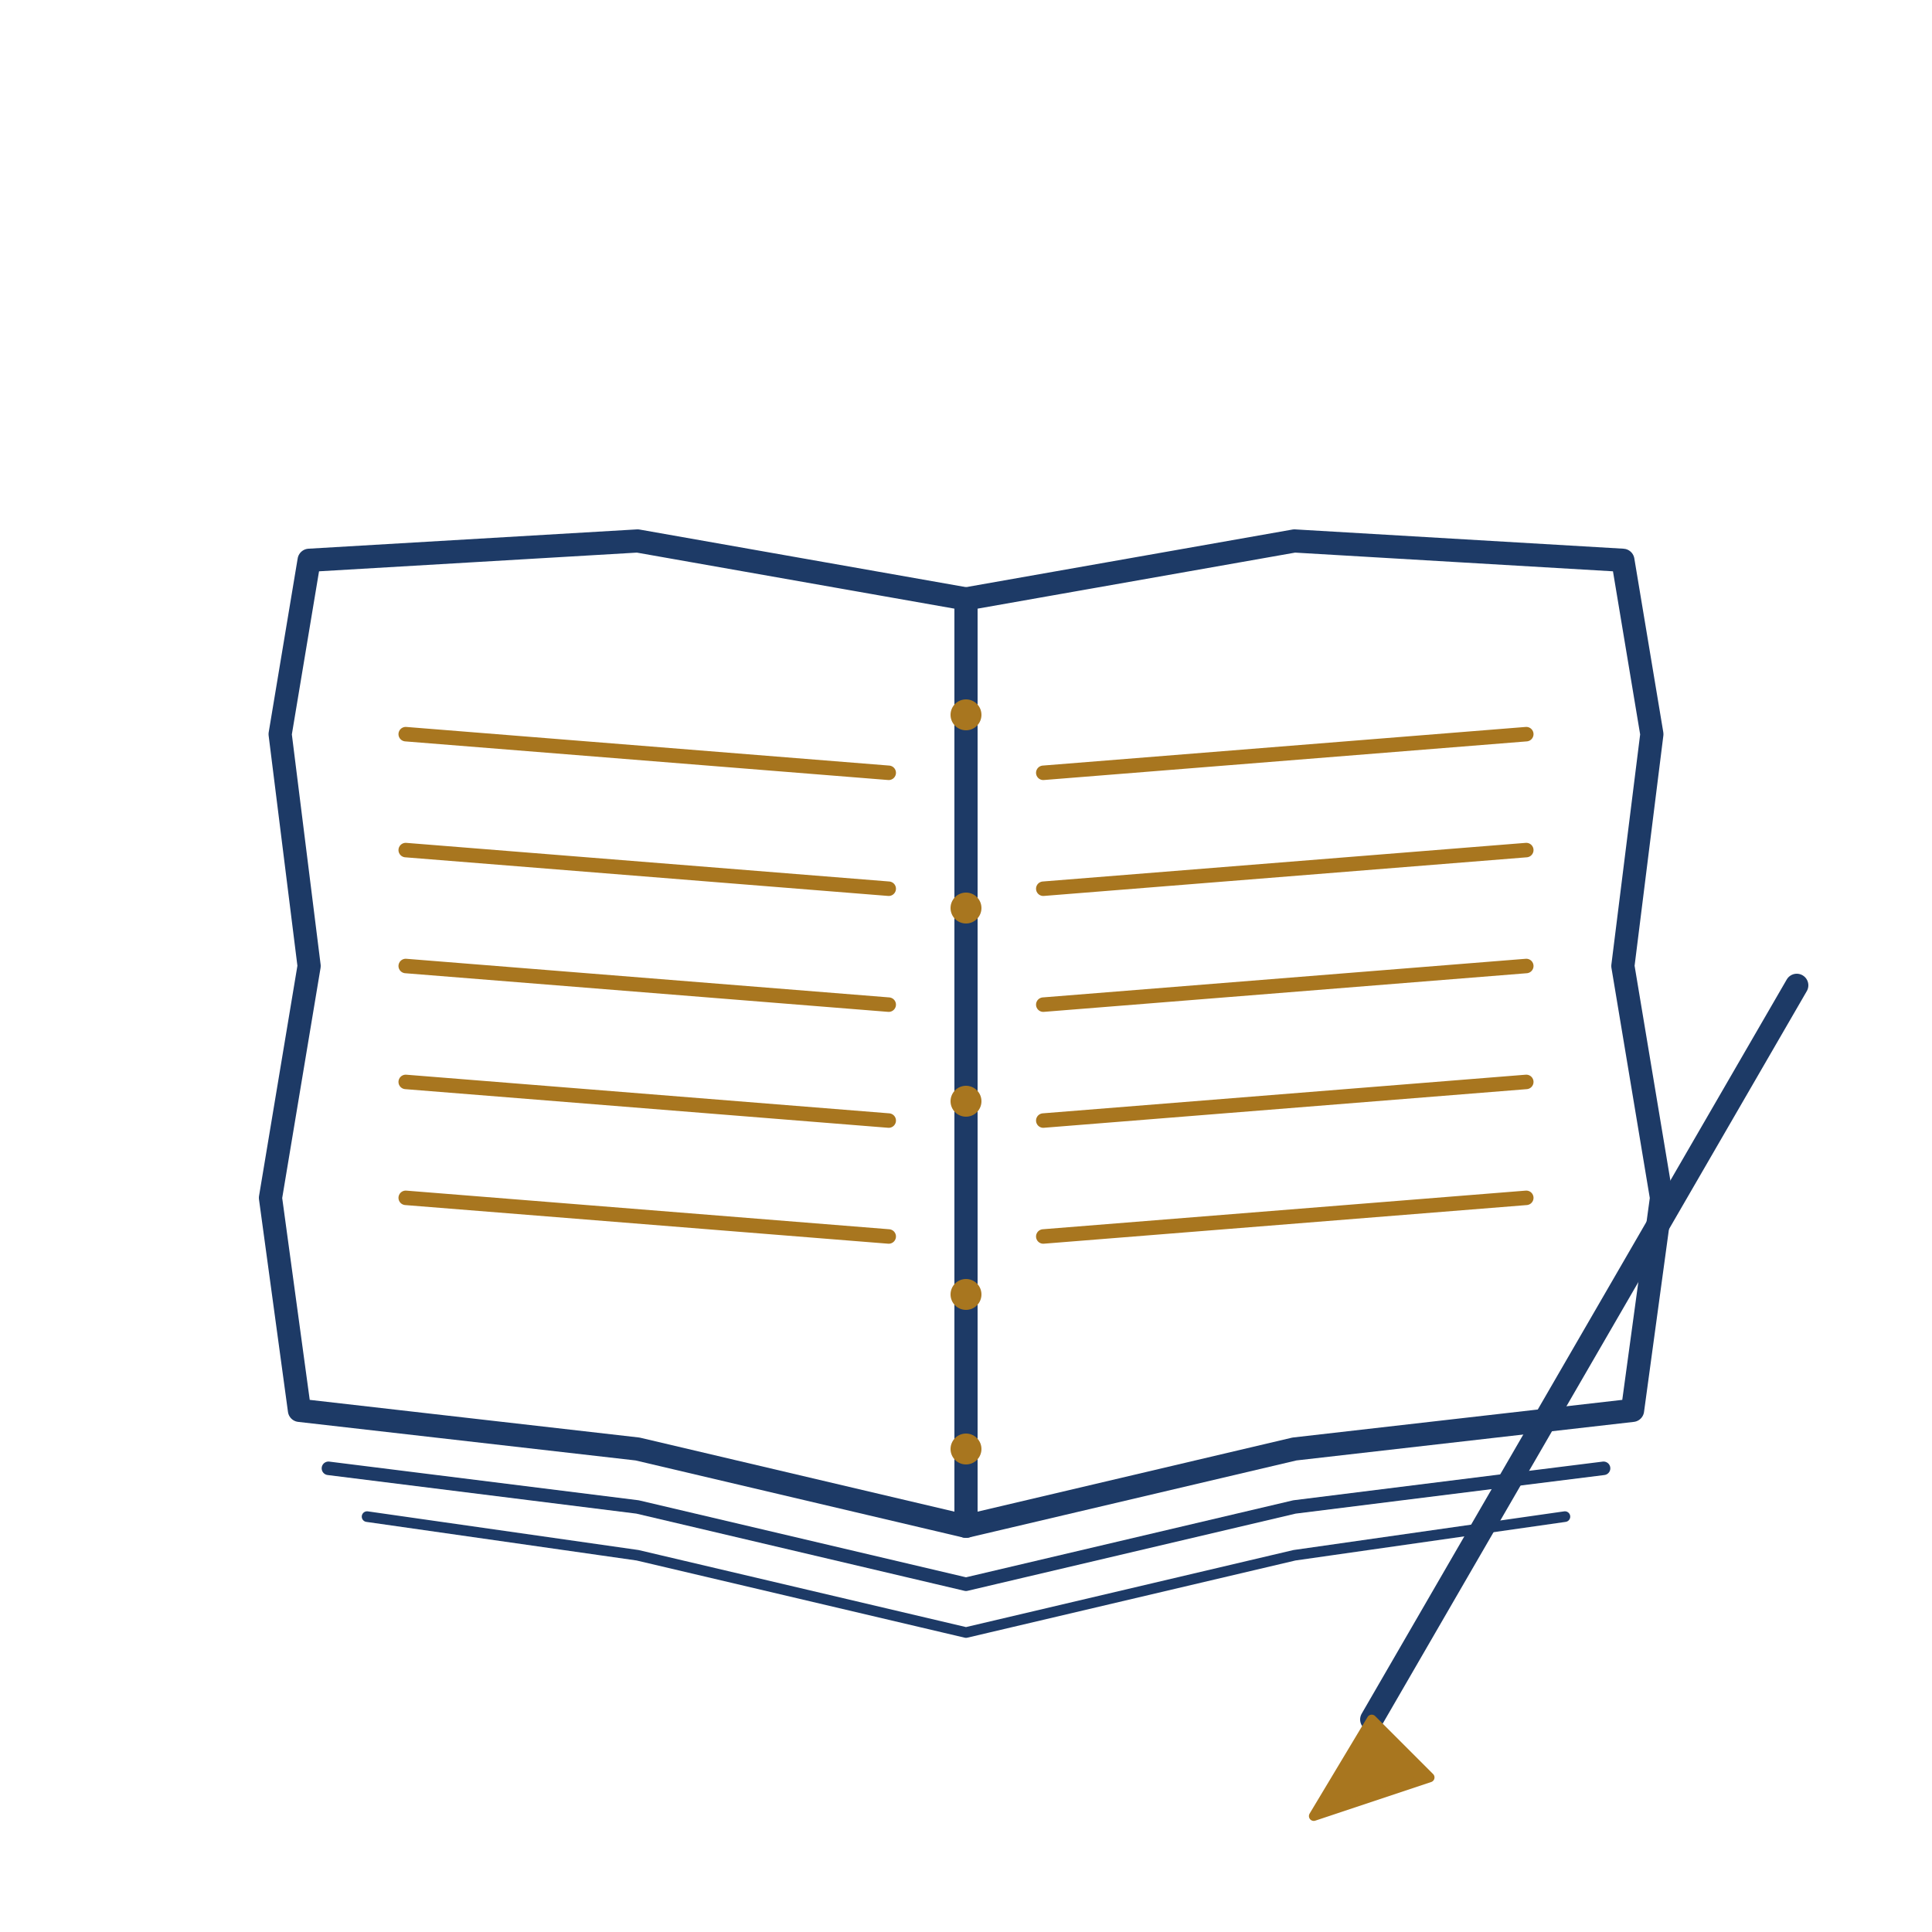
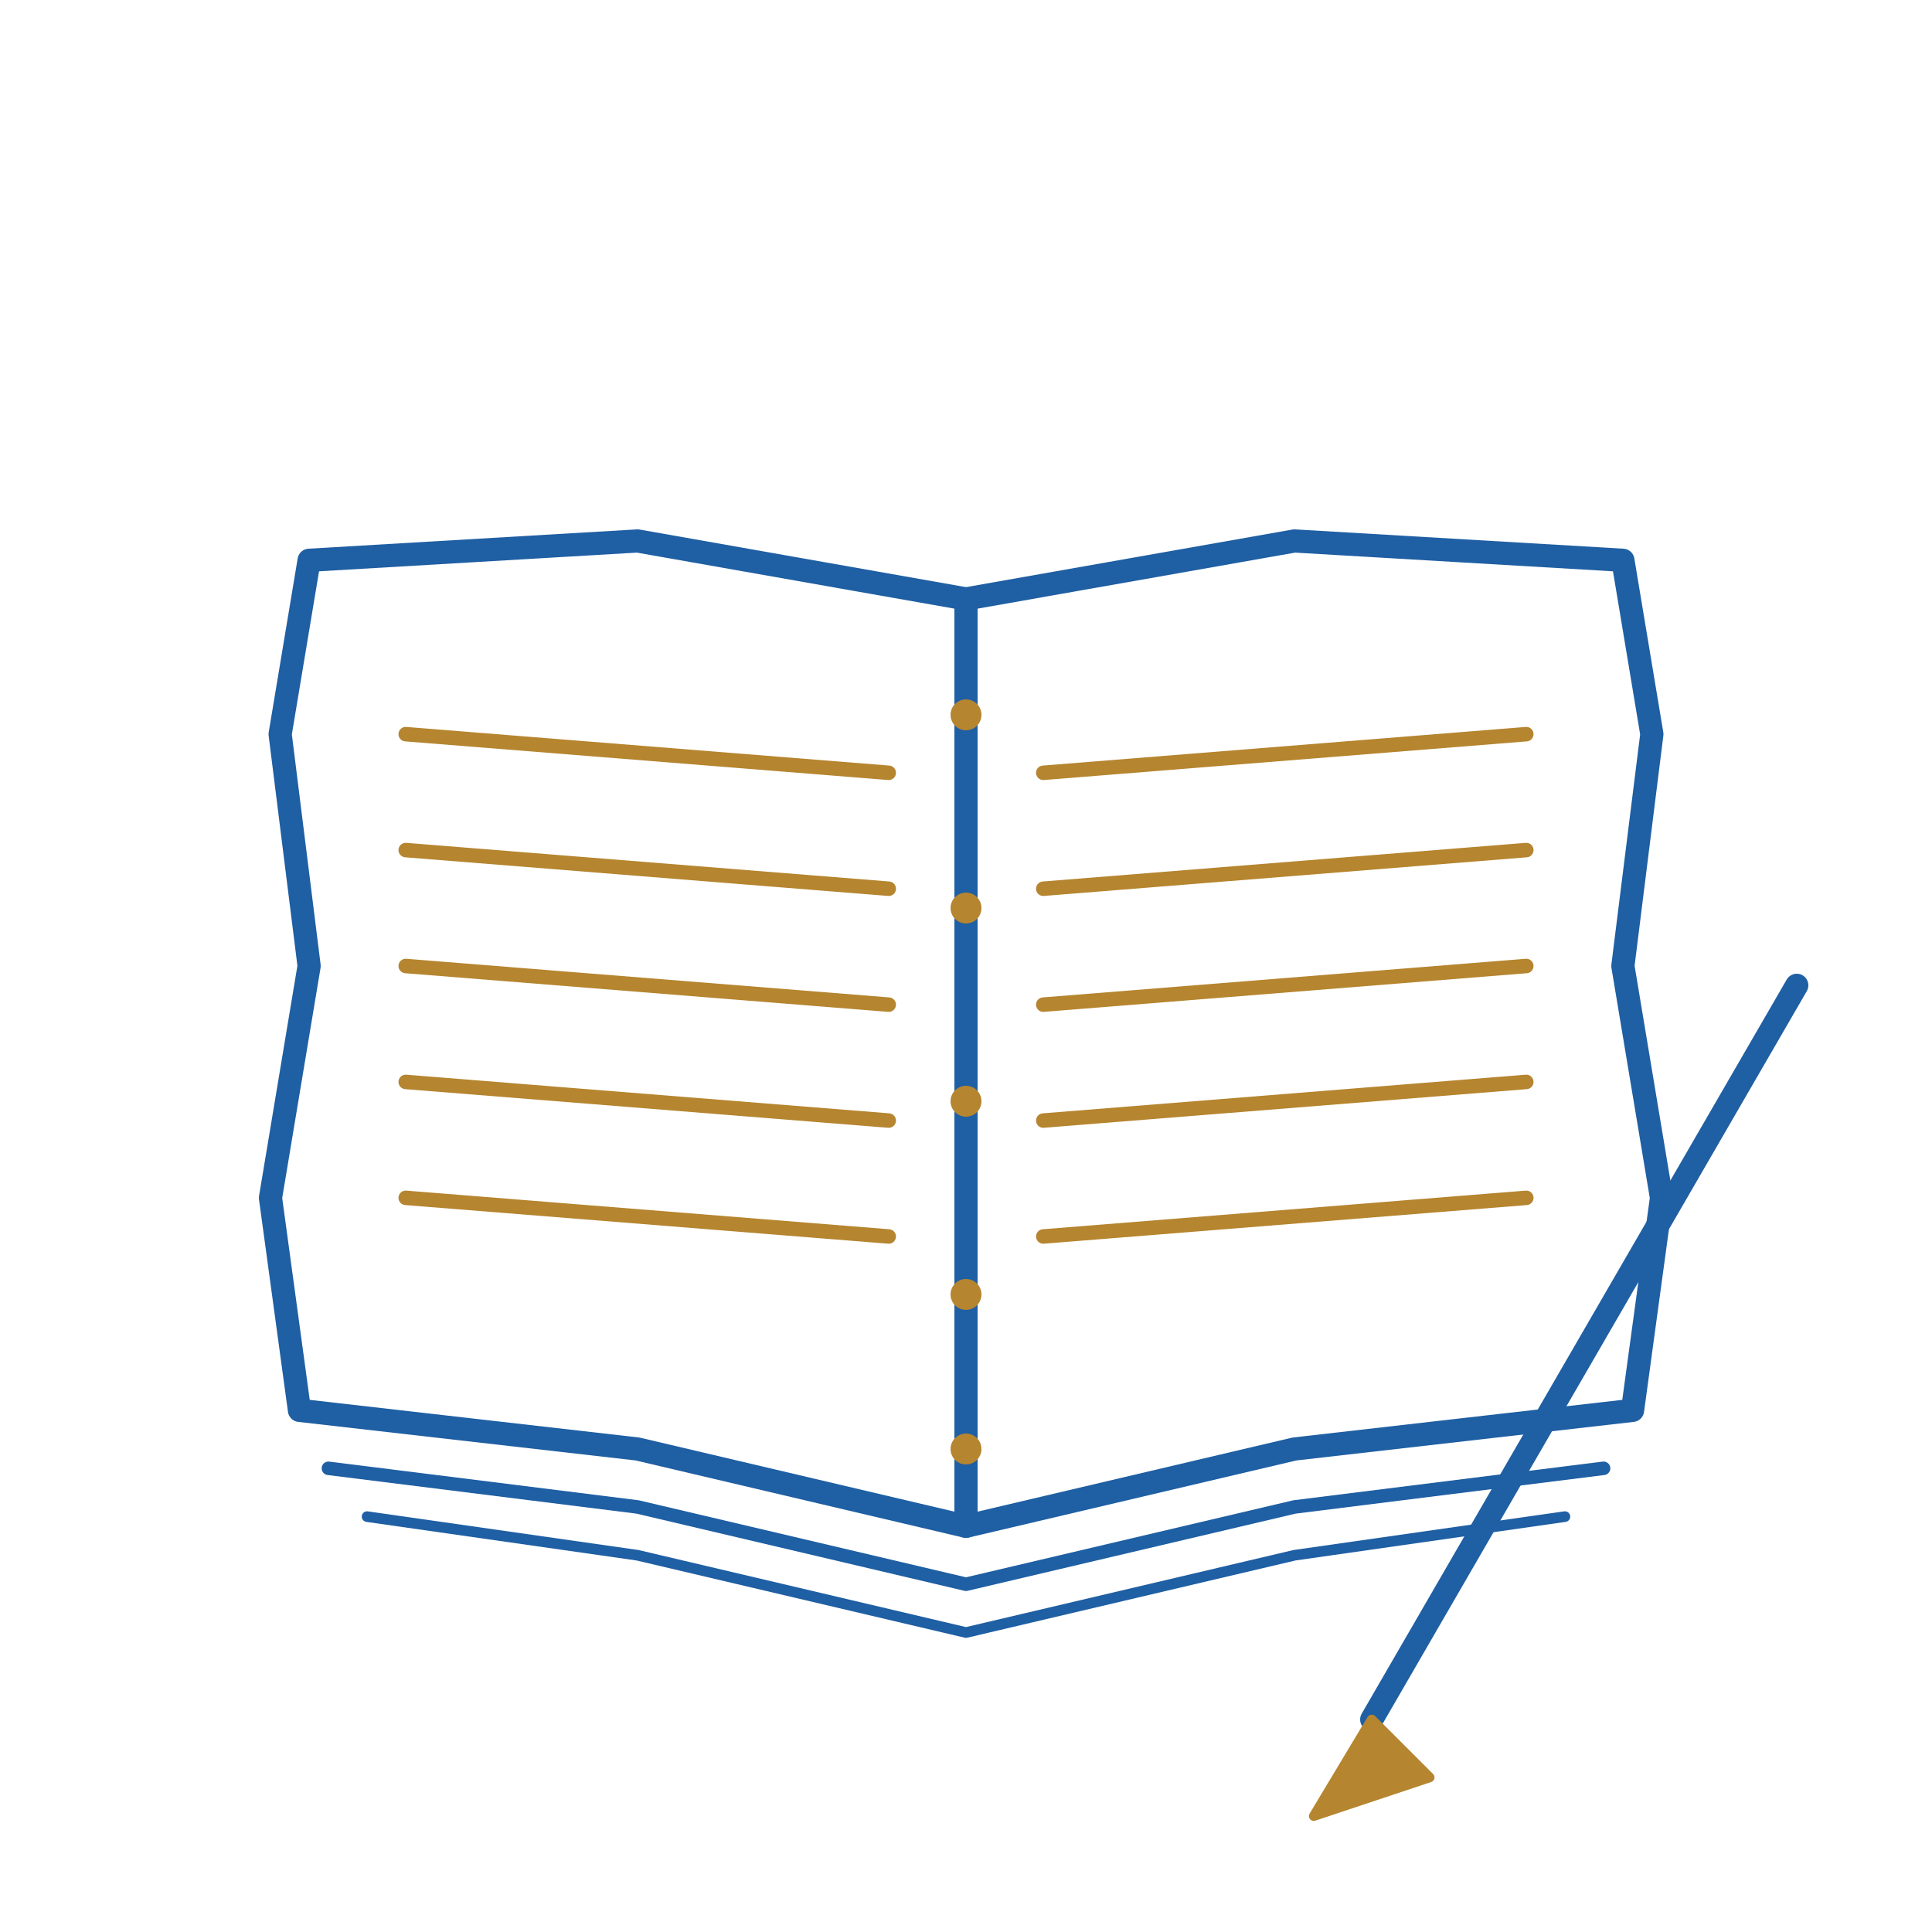
<svg xmlns="http://www.w3.org/2000/svg" width="200" height="200" viewBox="0 0 200 200" fill="none" stroke-linecap="round" stroke-linejoin="round" role="img" aria-hidden="true">
-   <g stroke="#1d3a66" stroke-width="2.4">
+   <g stroke="#1F5FA3" stroke-width="2.4">
    <path d="M100 62 L66 56 L32 58 L29 76 L32 100 L28 124 L31 146 L66 150 L100 158 Z" />
    <path d="M100 62 L134 56 L168 58 L171 76 L168 100 L172 124 L169 146 L134 150 L100 158 Z" />
    <path d="M100 62 L100 158" stroke-width="1.8" />
    <path d="M34 152 L66 156 L100 164 L134 156 L166 152" stroke-width="1.4" />
    <path d="M38 157 L66 161 L100 169 L134 161 L162 157" stroke-width="1.1" />
-     <path d="M42 76 L92 80" stroke="#a8761f" stroke-width="1.5" />
-     <path d="M42 88 L92 92" stroke="#a8761f" stroke-width="1.5" />
-     <path d="M42 100 L92 104" stroke="#a8761f" stroke-width="1.5" />
-     <path d="M42 112 L92 116" stroke="#a8761f" stroke-width="1.5" />
-     <path d="M42 124 L92 128" stroke="#a8761f" stroke-width="1.5" />
-     <path d="M108 80 L158 76" stroke="#a8761f" stroke-width="1.5" />
-     <path d="M108 92 L158 88" stroke="#a8761f" stroke-width="1.5" />
-     <path d="M108 104 L158 100" stroke="#a8761f" stroke-width="1.5" />
-     <path d="M108 116 L158 112" stroke="#a8761f" stroke-width="1.5" />
-     <path d="M108 128 L158 124" stroke="#a8761f" stroke-width="1.5" />
-     <circle cx="100" cy="74" r="1.6" fill="#a8761f" stroke="none" />
-     <circle cx="100" cy="94" r="1.6" fill="#a8761f" stroke="none" />
-     <circle cx="100" cy="114" r="1.6" fill="#a8761f" stroke="none" />
-     <circle cx="100" cy="134" r="1.6" fill="#a8761f" stroke="none" />
-     <circle cx="100" cy="150" r="1.6" fill="#a8761f" stroke="none" />
+     <path d="M42 76 L92 80" stroke="#B5852F" stroke-width="1.5" />
+     <path d="M42 88 L92 92" stroke="#B5852F" stroke-width="1.5" />
+     <path d="M42 100 L92 104" stroke="#B5852F" stroke-width="1.5" />
+     <path d="M42 112 L92 116" stroke="#B5852F" stroke-width="1.5" />
+     <path d="M42 124 L92 128" stroke="#B5852F" stroke-width="1.5" />
+     <path d="M108 80 L158 76" stroke="#B5852F" stroke-width="1.5" />
+     <path d="M108 92 L158 88" stroke="#B5852F" stroke-width="1.5" />
+     <path d="M108 104 L158 100" stroke="#B5852F" stroke-width="1.5" />
+     <path d="M108 116 L158 112" stroke="#B5852F" stroke-width="1.5" />
+     <path d="M108 128 L158 124" stroke="#B5852F" stroke-width="1.5" />
+     <circle cx="100" cy="74" r="1.6" fill="#B5852F" stroke="none" />
+     <circle cx="100" cy="94" r="1.6" fill="#B5852F" stroke="none" />
+     <circle cx="100" cy="114" r="1.6" fill="#B5852F" stroke="none" />
+     <circle cx="100" cy="134" r="1.6" fill="#B5852F" stroke="none" />
+     <circle cx="100" cy="150" r="1.6" fill="#B5852F" stroke="none" />
    <path d="M142 178 L186 102" stroke-width="2.4" />
-     <path d="M142 178 L136 188 L148 184 Z" fill="#a8761f" stroke="#a8761f" stroke-width="1" />
+     <path d="M142 178 L136 188 L148 184 Z" fill="#B5852F" stroke="#B5852F" stroke-width="1" />
  </g>
</svg>
